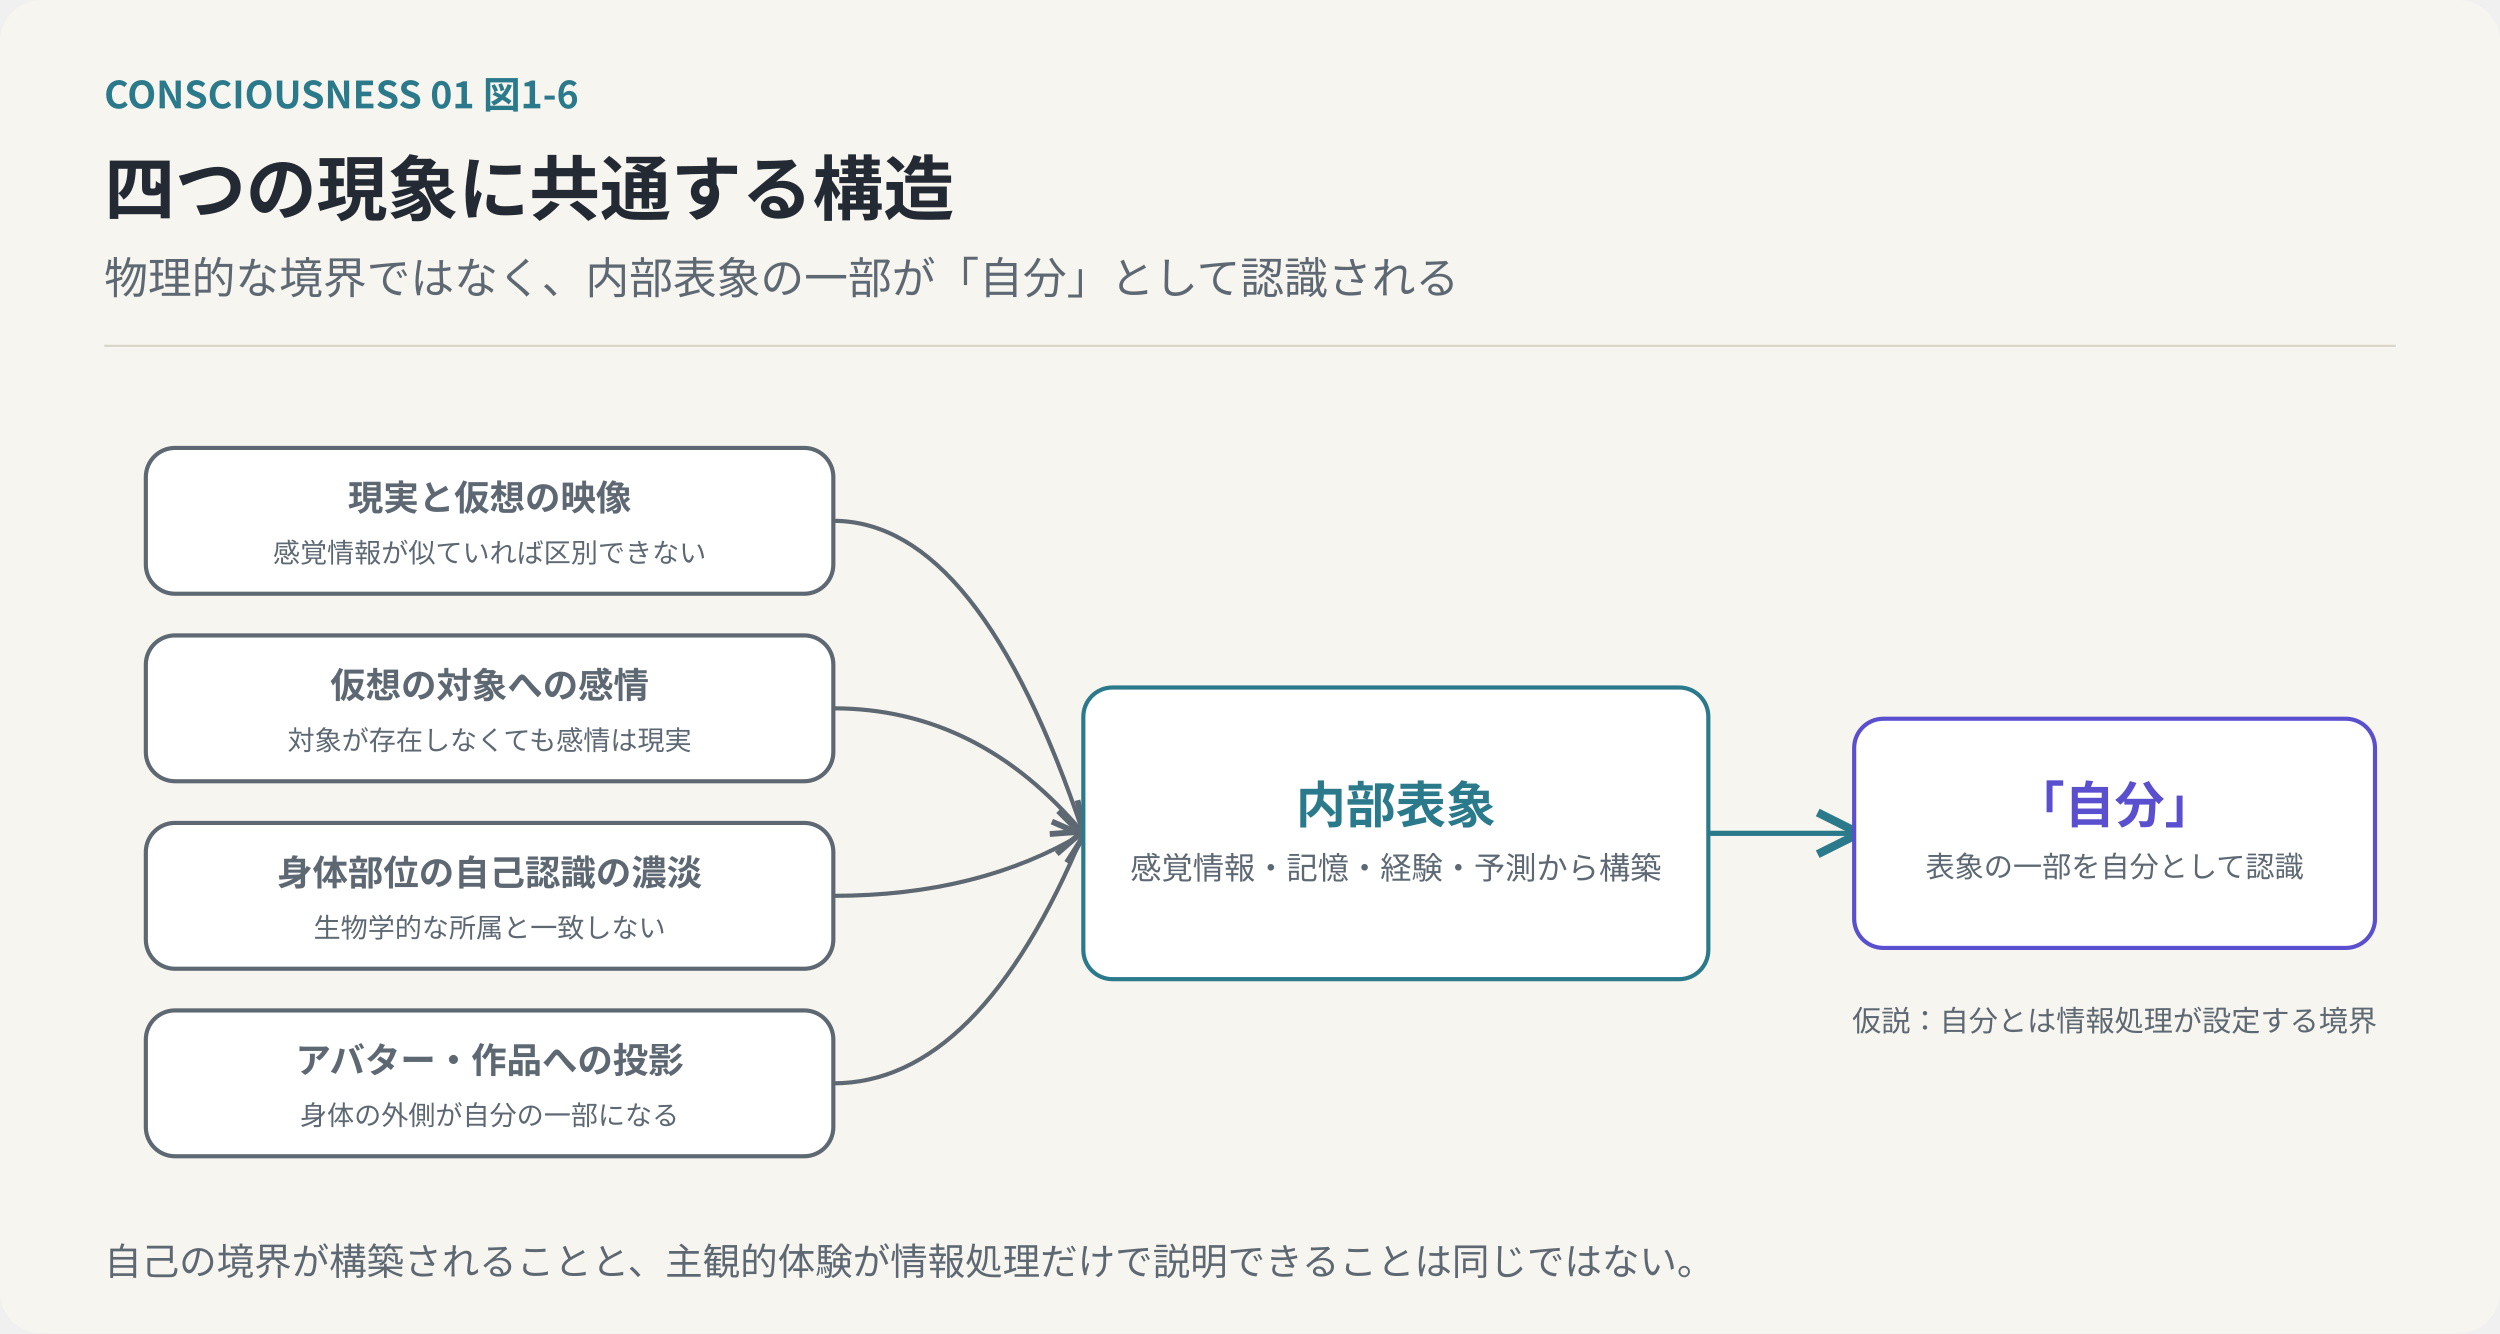
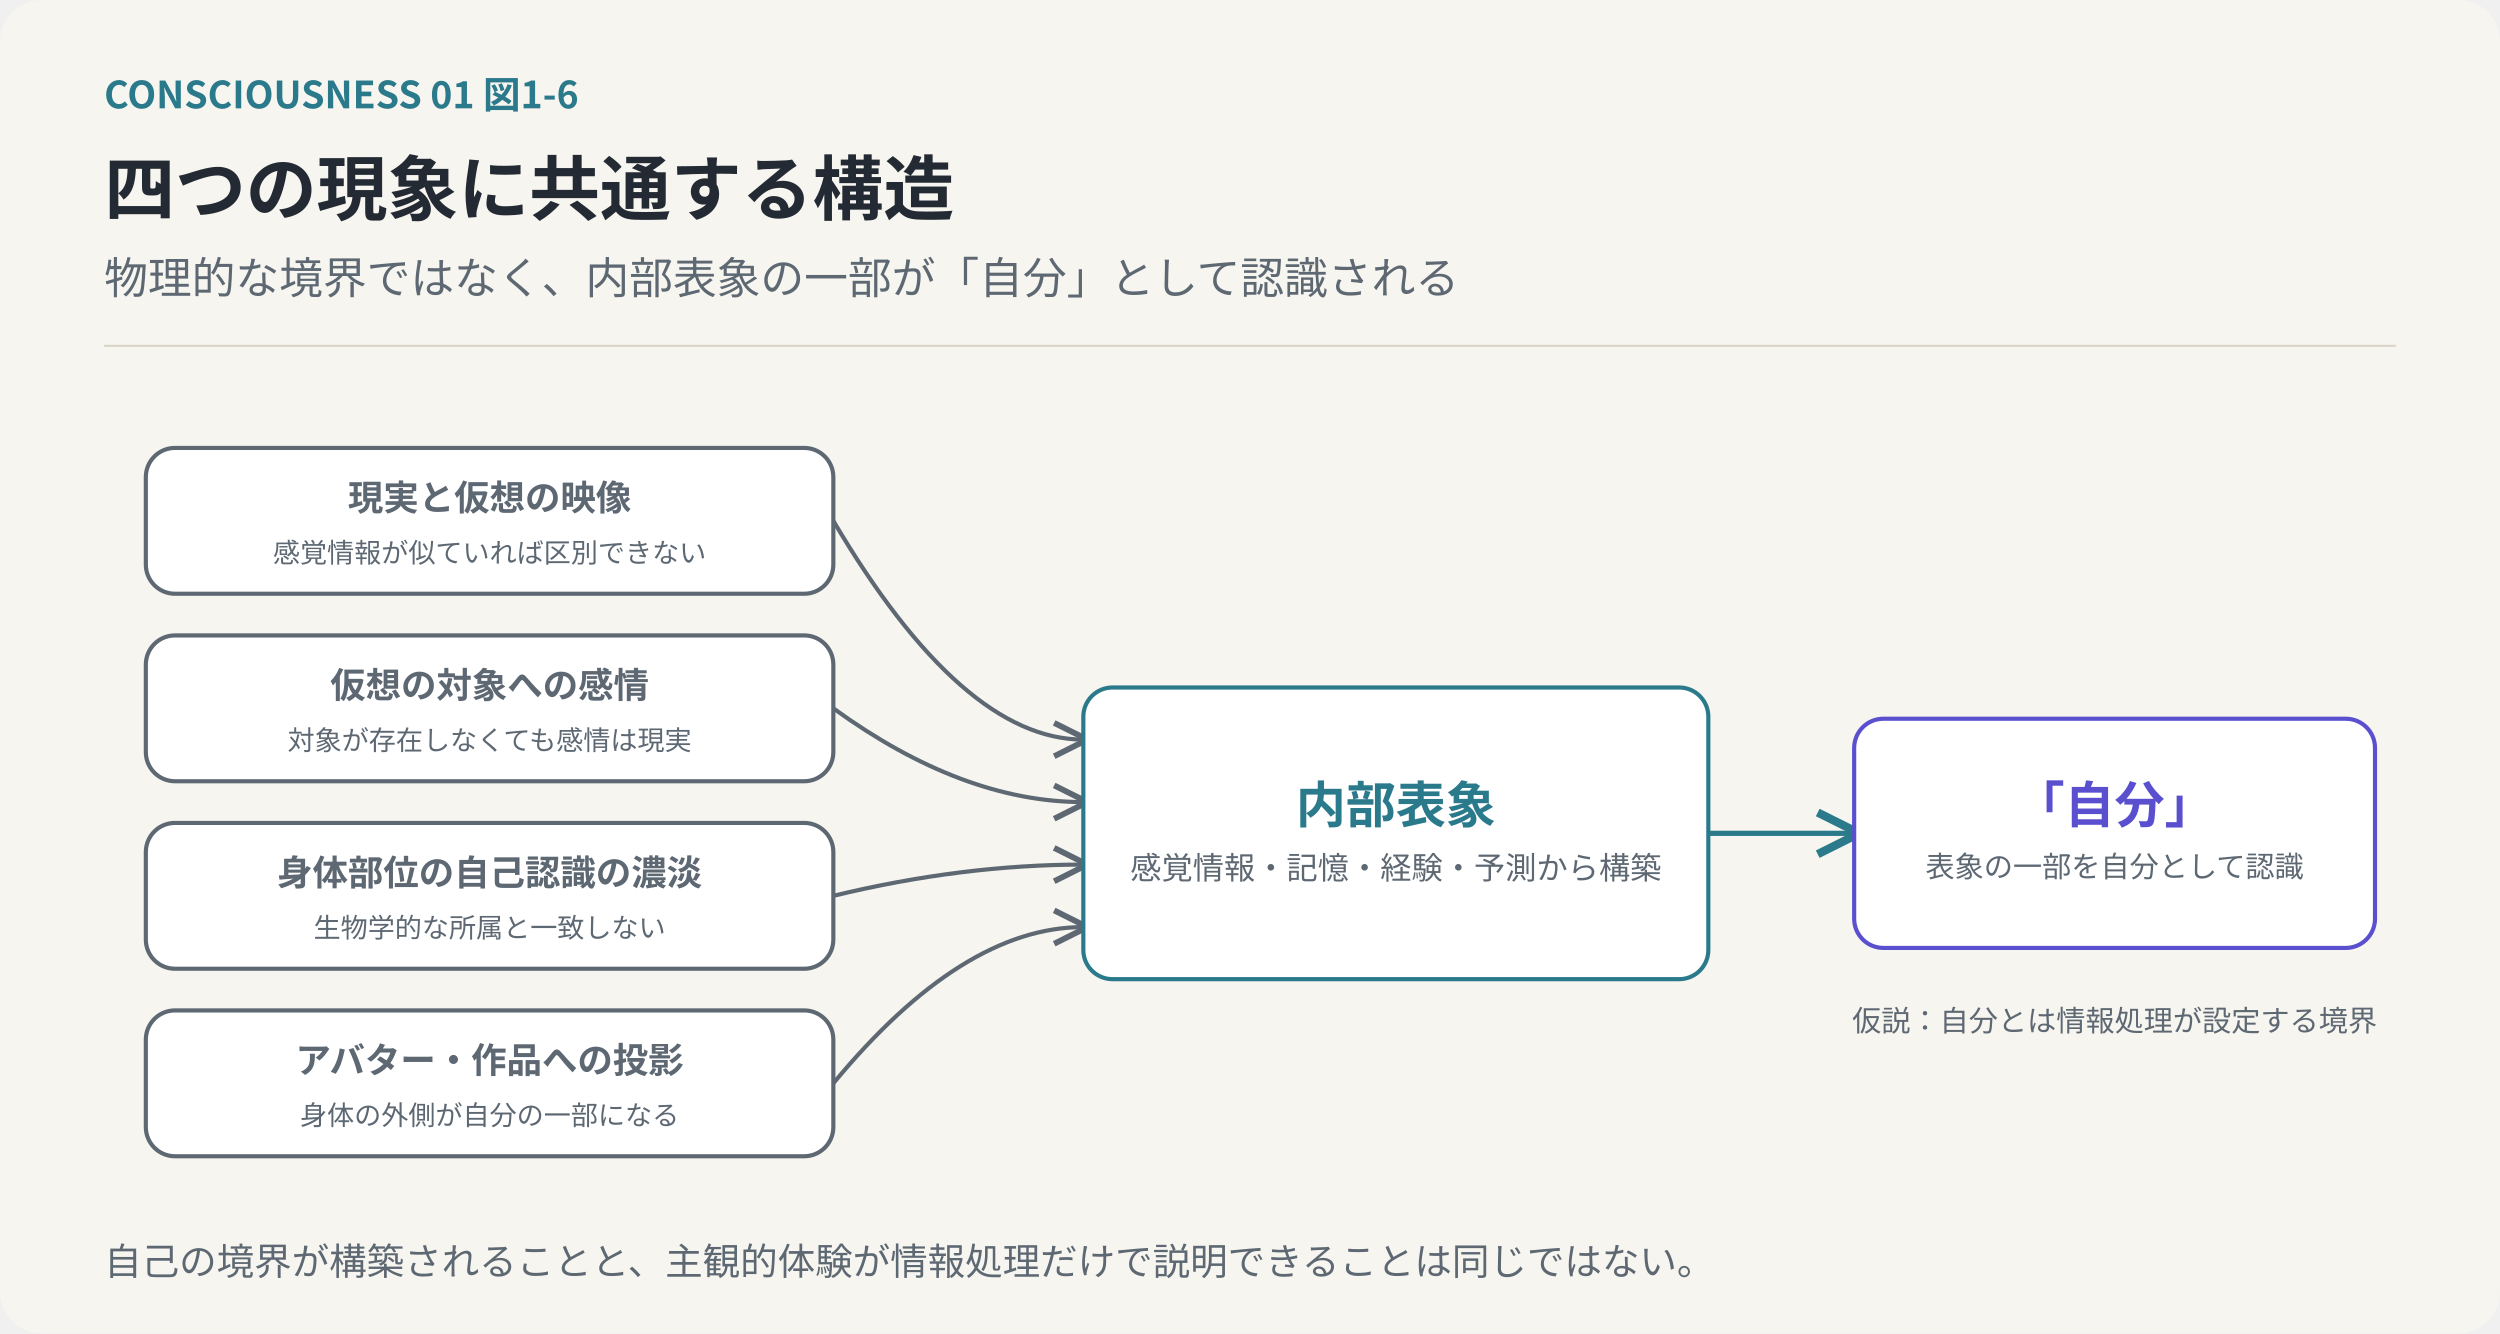
<svg xmlns="http://www.w3.org/2000/svg" width="1200" height="640" viewBox="0 0 1200 640" role="img" aria-labelledby="title desc">
  <defs>
    <marker id="arrow" markerWidth="10" markerHeight="10" refX="8" refY="5" orient="auto-start-reverse">
      <path d="M1,1 L9,5 L1,9" fill="none" stroke="#5d6873" stroke-width="1.4" />
    </marker>
    <marker id="arrow-teal" markerWidth="10" markerHeight="10" refX="8" refY="5" orient="auto-start-reverse">
      <path d="M1,1 L9,5 L1,9" fill="none" stroke="#2b7a8c" stroke-width="1.6" />
    </marker>
    <marker id="arrow-terra" markerWidth="10" markerHeight="10" refX="8" refY="5" orient="auto-start-reverse">
      <path d="M1,1 L9,5 L1,9" fill="none" stroke="#d0693a" stroke-width="1.6" />
    </marker>
    <marker id="arrow-indigo" markerWidth="10" markerHeight="10" refX="8" refY="5" orient="auto-start-reverse">
      <path d="M1,1 L9,5 L1,9" fill="none" stroke="#5a4fcf" stroke-width="1.6" />
    </marker>
    <marker id="arrow-ink" markerWidth="10" markerHeight="10" refX="8" refY="5" orient="auto-start-reverse">
      <path d="M1,1 L9,5 L1,9" fill="none" stroke="#232a33" stroke-width="1.6" />
    </marker>
  </defs>
  <rect width="1200" height="640" rx="20" fill="#f7f5ef" />
  <g font-family="system-ui, -apple-system, &quot;Hiragino Kaku Gothic ProN&quot;, &quot;Noto Sans CJK JP&quot;, Meiryo, sans-serif">
    <text x="50.0" y="52.0" fill="#2b7a8c" font-size="18" text-anchor="start" font-weight="700">CONSCIOUSNESS     01     図1-6</text>
    <text x="50.0" y="103.0" fill="#232a33" font-size="34" text-anchor="start" font-weight="700">四つの現象に共通する構造</text>
    <text x="50.0" y="141.0" fill="#5d6873" font-size="21" text-anchor="start" font-weight="400">物理的な境界ではなく、内部表象の一部が「自分」として認識される</text>
    <line x1="50.0" y1="166.0" x2="1150.0" y2="166.0" stroke="#d8d4c8" stroke-width="1" />
    <rect x="70.0" y="215.0" width="330.0" height="70.0" rx="14" fill="#ffffff" stroke="#5d6873" stroke-width="2" />
    <text x="235.0" y="245.0" fill="#5d6873" font-size="17" text-anchor="middle" font-weight="700">現実と仮想の映像</text>
    <text x="235.0" y="270.0" fill="#5d6873" font-size="13" text-anchor="middle" font-weight="400">感覚情報が似ていれば区別できない</text>
-     <path d="M400.0,250.0 Q470.0,250.0 520.0,400.0" fill="none" stroke="#5d6873" stroke-width="2" marker-end="url(#arrow)" />
+     <path d="M400.0,250.0 Q462.0,355.0 520.0,355.0" fill="none" stroke="#5d6873" stroke-width="2" marker-end="url(#arrow)" />
    <rect x="70.0" y="305.0" width="330.0" height="70.0" rx="14" fill="#ffffff" stroke="#5d6873" stroke-width="2" />
    <text x="235.0" y="335.0" fill="#5d6873" font-size="17" text-anchor="middle" font-weight="700">仮想の対象への感情</text>
    <text x="235.0" y="360.0" fill="#5d6873" font-size="13" text-anchor="middle" font-weight="400">対象が存在しなくても感情は現実</text>
-     <path d="M400.0,340.0 Q470.0,340.0 520.0,400.0" fill="none" stroke="#5d6873" stroke-width="2" marker-end="url(#arrow)" />
+     <path d="M400.0,340.0 Q462.0,385.0 520.0,385.0" fill="none" stroke="#5d6873" stroke-width="2" marker-end="url(#arrow)" />
    <rect x="70.0" y="395.0" width="330.0" height="70.0" rx="14" fill="#ffffff" stroke="#5d6873" stroke-width="2" />
    <text x="235.0" y="425.0" fill="#5d6873" font-size="17" text-anchor="middle" font-weight="700">身体部位の自己認識の濃淡</text>
    <text x="235.0" y="450.0" fill="#5d6873" font-size="13" text-anchor="middle" font-weight="400">生物学的な所属と一致しない</text>
-     <path d="M400.0,430.0 Q470.0,430.0 520.0,400.0" fill="none" stroke="#5d6873" stroke-width="2" marker-end="url(#arrow)" />
+     <path d="M400.0,430.0 Q462.0,415.0 520.0,415.0" fill="none" stroke="#5d6873" stroke-width="2" marker-end="url(#arrow)" />
    <rect x="70.0" y="485.0" width="330.0" height="70.0" rx="14" fill="#ffffff" stroke="#5d6873" stroke-width="2" />
    <text x="235.0" y="515.0" fill="#5d6873" font-size="17" text-anchor="middle" font-weight="700">アバター・作品への投影</text>
    <text x="235.0" y="540.0" fill="#5d6873" font-size="13" text-anchor="middle" font-weight="400">身体の外側が自分の一部になる</text>
-     <path d="M400.0,520.0 Q470.0,520.0 520.0,400.0" fill="none" stroke="#5d6873" stroke-width="2" marker-end="url(#arrow)" />
+     <path d="M400.0,520.0 Q462.0,445.0 520.0,445.0" fill="none" stroke="#5d6873" stroke-width="2" marker-end="url(#arrow)" />
    <rect x="520.0" y="330.0" width="300.0" height="140.0" rx="14" fill="#ffffff" stroke="#2b7a8c" stroke-width="2" />
    <text x="670.0" y="395.0" fill="#2b7a8c" font-size="24" text-anchor="middle" font-weight="700">内部表象</text>
    <text x="670.0" y="422.0" fill="#5d6873" font-size="15" text-anchor="middle" font-weight="400">感覚情報・記憶・経験・予測から構築</text>
    <line x1="820.0" y1="400.0" x2="890.0" y2="400.0" stroke="#2b7a8c" stroke-width="2.5" marker-end="url(#arrow-teal)" />
    <rect x="890.0" y="345.0" width="250.0" height="110.0" rx="14" fill="#ffffff" stroke="#5a4fcf" stroke-width="2" />
    <text x="1015.0" y="395.0" fill="#5a4fcf" font-size="24" text-anchor="middle" font-weight="700">「自分」</text>
    <text x="1015.0" y="421.0" fill="#5d6873" font-size="14" text-anchor="middle" font-weight="400">表象の一部を自分として認識</text>
    <text x="1015.0" y="495.0" fill="#5d6873" font-size="14" text-anchor="middle" font-weight="400">仮説：自分とは情報処理が設定する境界</text>
    <text x="50.0" y="612.0" fill="#5d6873" font-size="18" text-anchor="start" font-weight="400">自己の境界が構築されることと、主観的体験が情報処理だけで説明できることは同じではない。</text>
  </g>
</svg>
